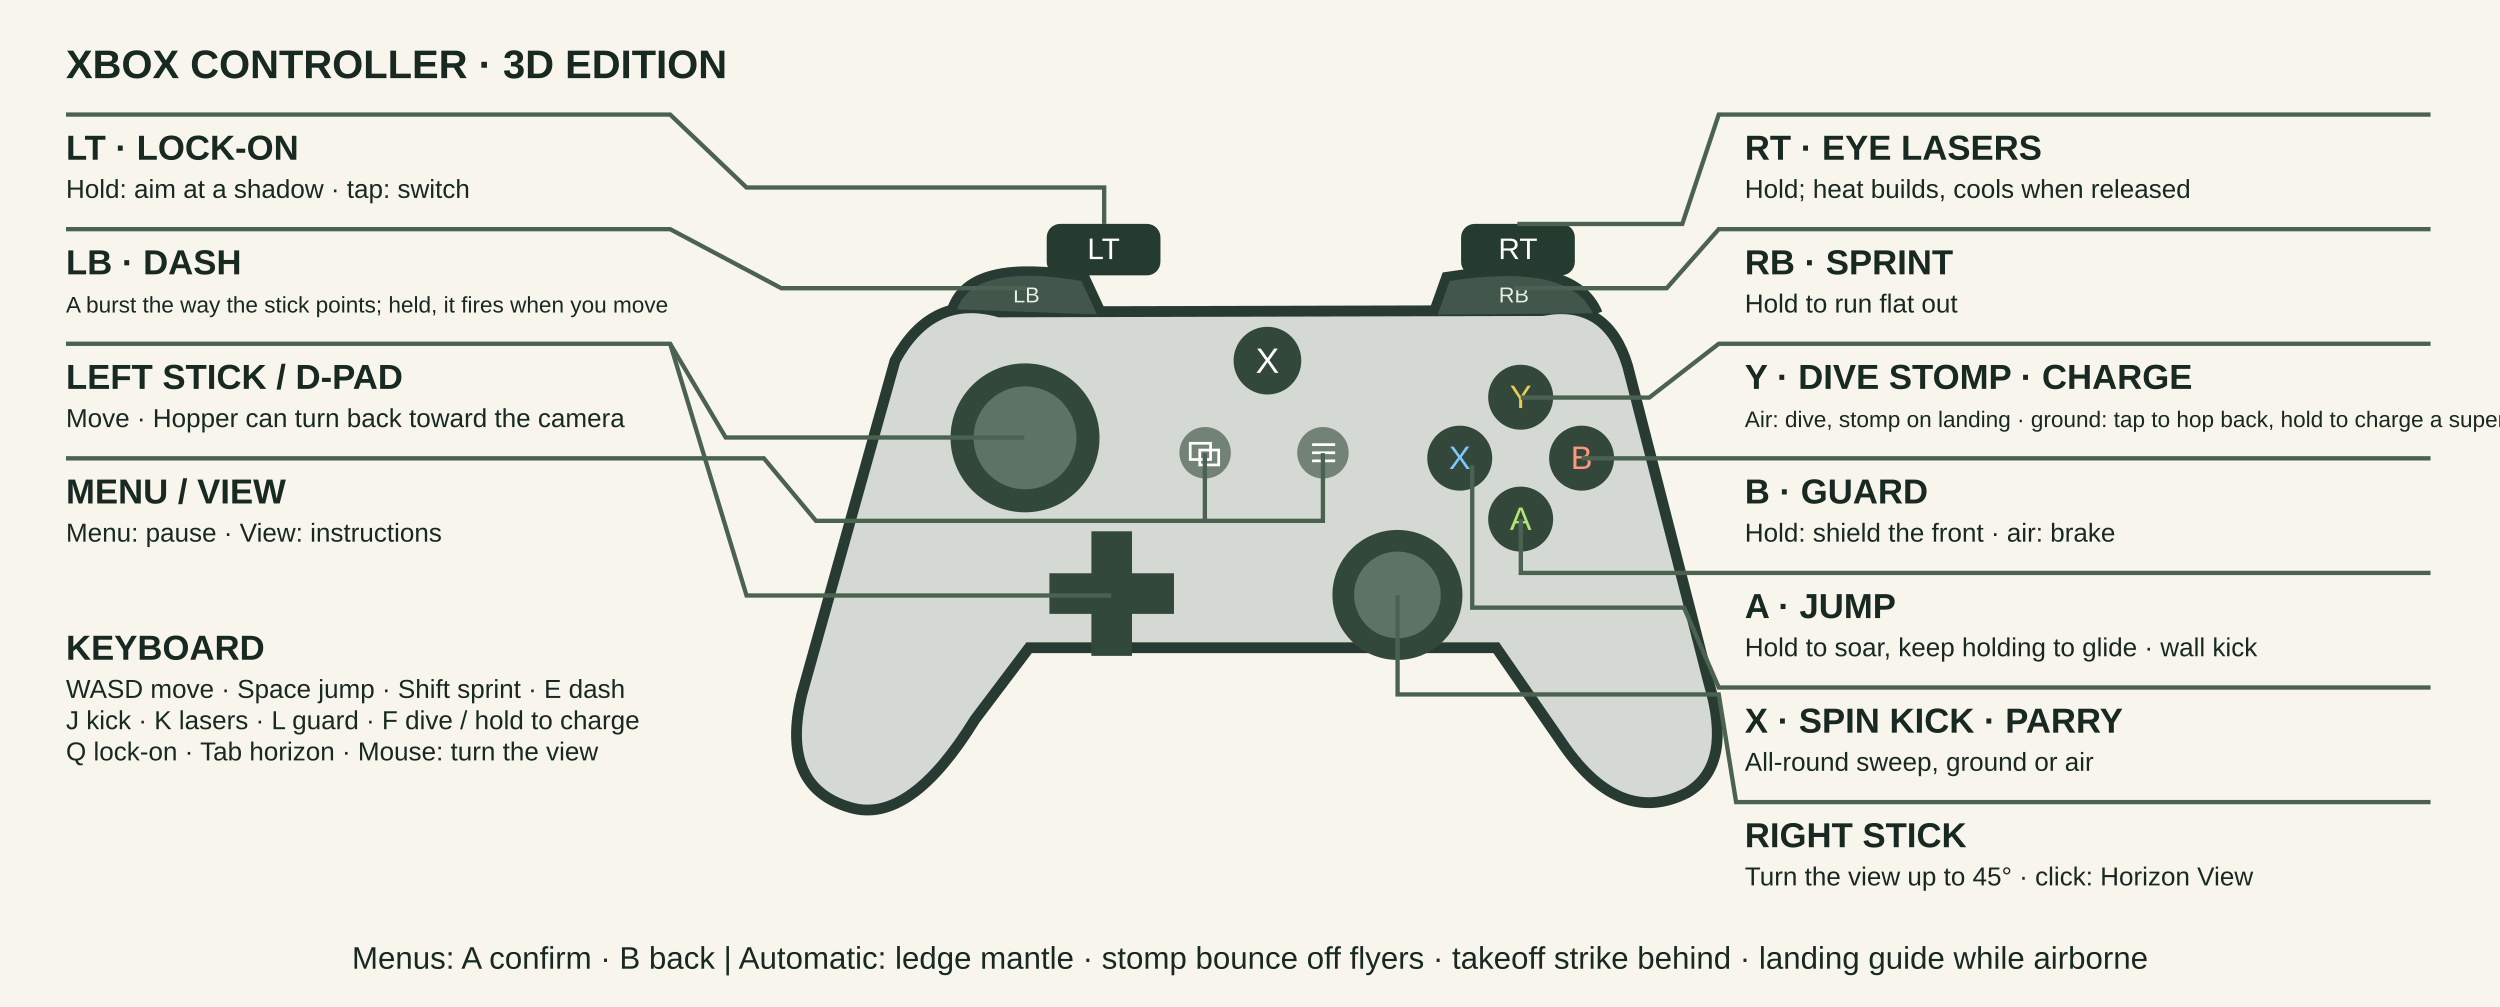
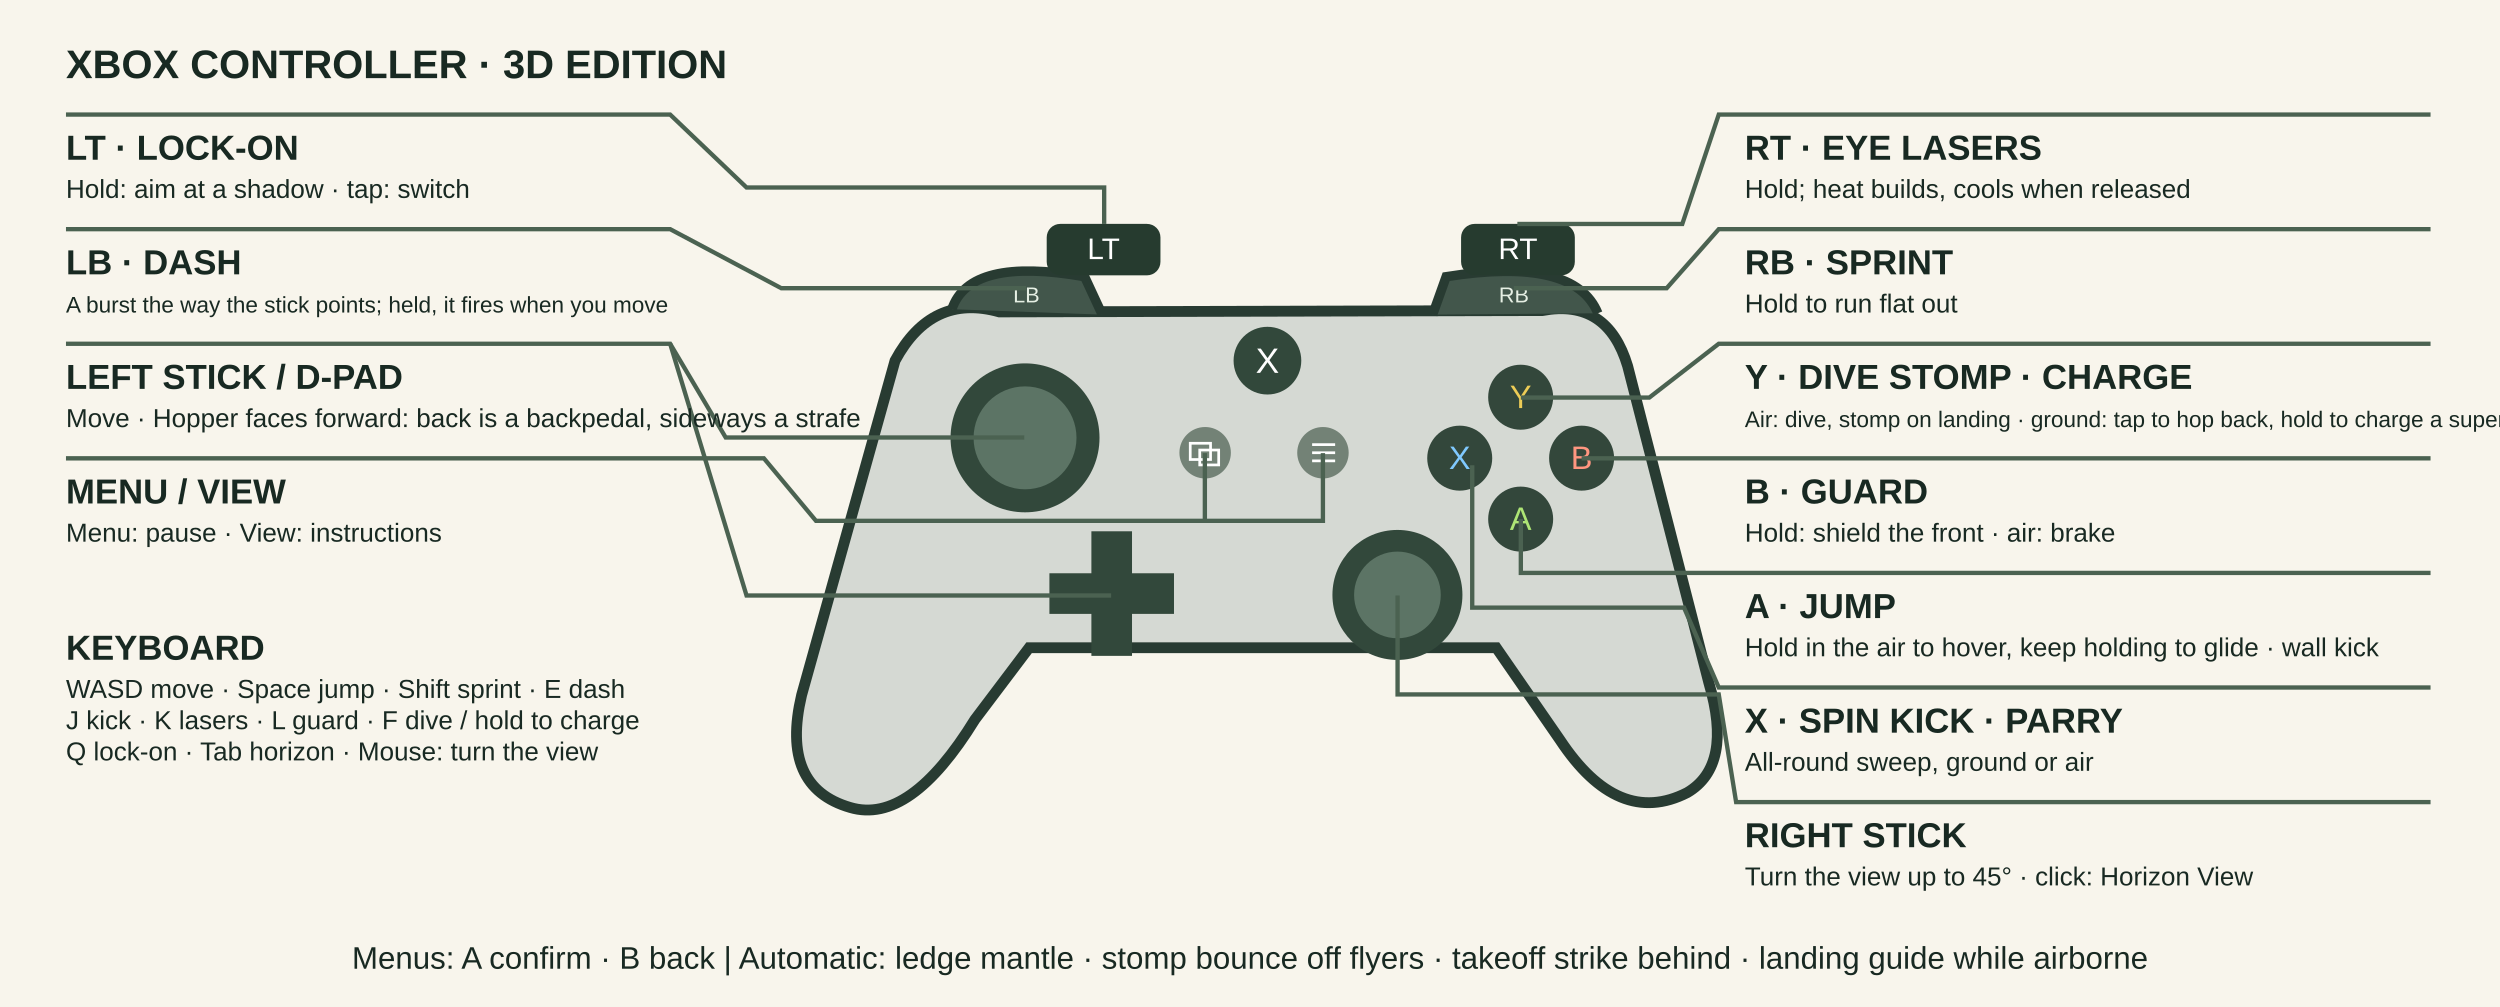
<svg xmlns="http://www.w3.org/2000/svg" width="1440" height="580" viewBox="0 0 1440 580">
  <rect width="1440" height="580" fill="#f8f5ec" />
  <g font-family="Arial,sans-serif" fill="#182922">
    <text x="38" y="45" font-size="23" font-weight="bold">XBOX CONTROLLER · 3D EDITION</text>
    <g transform="translate(170 65) scale(.78)">
      <path d="M520 147 Q470 133 443 183 L374 430 Q358 498 410 513 Q454 526 502 448 L542 395 L887 395 L934 463 Q977 528 1028 502 Q1062 482 1044 421 L984 187 Q969 137 921 146 Z" fill="#d5d9d3" stroke="#283b32" stroke-width="8" />
      <path d="M485 145 Q498 106 583 121 L596 149 M840 149 L850 121 Q945 106 962 148" fill="#42564b" stroke="#283b32" stroke-width="7" />
      <rect x="861" y="82" width="84" height="38" rx="10" fill="#263b2f" />
      <rect x="555" y="82" width="84" height="38" rx="10" fill="#263b2f" />
      <text x="597" y="108" text-anchor="middle" font-size="22" fill="white">LT</text>
      <text x="540" y="140" text-anchor="middle" font-size="16" fill="#e6efe4">LB</text>
      <text x="900" y="140" text-anchor="middle" font-size="16" fill="#e6efe4">RB</text>
      <text x="903" y="108" text-anchor="middle" font-size="22" fill="white">RT</text>
      <circle cx="539" cy="240" r="55" fill="#32483b" />
      <circle cx="539" cy="240" r="38" fill="#5c7465" />
      <circle cx="814" cy="356" r="48" fill="#32483b" />
      <circle cx="814" cy="356" r="32" fill="#5c7465" />
      <path d="M588 309 H618 V340 H649 V370 H618 V401 H588 V370 H557 V340 H588Z" fill="#32483b" />
      <circle cx="718" cy="183" r="25" fill="#32483b" />
      <text x="718" y="192" text-anchor="middle" font-size="26" fill="white">X</text>
      <circle cx="672" cy="251" r="19" fill="#738276" />
      <rect x="661" y="244" width="15" height="12" fill="none" stroke="white" stroke-width="2" />
      <rect x="668" y="249" width="14" height="11" fill="none" stroke="white" stroke-width="2" />
      <circle cx="759" cy="251" r="19" fill="#738276" />
      <path d="M751 245 H768 M751 251 H768 M751 257 H768" stroke="white" stroke-width="2" />
      <circle cx="905" cy="210" r="24" fill="#33473b" />
      <text x="905" y="218" text-anchor="middle" font-size="24" fill="#edcc56">Y</text>
      <circle cx="860" cy="255" r="24" fill="#33473b" />
      <text x="860" y="263" text-anchor="middle" font-size="24" fill="#80c9ff">X</text>
      <circle cx="950" cy="255" r="24" fill="#33473b" />
      <text x="950" y="263" text-anchor="middle" font-size="24" fill="#ff9680">B</text>
      <circle cx="905" cy="300" r="24" fill="#33473b" />
      <text x="905" y="308" text-anchor="middle" font-size="24" fill="#aee575">A</text>
    </g>
    <g fill="none" stroke="#4b6251" stroke-width="2.5">
      <path d="M636 129 V108 H430 L386 66 H38" />
      <path d="M591 166 H450 L386 132 H38" />
      <path d="M590 252 H418 L386 198 H38" />
      <path d="M640 343 H430 L386 198" />
      <path d="M762 261 V300 H470 L440 264 H38" />
      <path d="M694 261 V300" />
      <path d="M874 129 H969 L990 66 H1400" />
      <path d="M872 166 H960 L990 132 H1400" />
      <path d="M876 229 H950 L990 198 H1400" />
      <path d="M911 264 H970 L990 264 H1400" />
      <path d="M876 299 V330 H970 L990 330 H1400" />
      <path d="M848 268 V350 H970 L990 396 H1400" />
      <path d="M805 343 V400 H990 L1000 462 H1400" />
    </g>
    <text x="38" y="92" font-size="20" font-weight="bold">LT · LOCK-ON</text>
    <text x="38" y="114" font-size="15">Hold: aim at a shadow · tap: switch</text>
    <text x="38" y="158" font-size="20" font-weight="bold">LB · DASH</text>
    <text x="38" y="180" font-size="13">A burst the way the stick points; held, it fires when you move</text>
    <text x="38" y="224" font-size="20" font-weight="bold">LEFT STICK / D-PAD</text>
-     <text x="38" y="246" font-size="15">Move · Hopper can turn back toward the camera</text>
+     <text x="38" y="246" font-size="15">Move · Hopper faces forward: back is a backpedal, sideways a strafe</text>
    <text x="38" y="290" font-size="20" font-weight="bold">MENU / VIEW</text>
    <text x="38" y="312" font-size="15">Menu: pause · View: instructions</text>
    <text x="38" y="380" font-size="20" font-weight="bold">KEYBOARD</text>
    <text x="38" y="402" font-size="15">WASD move · Space jump · Shift sprint · E dash</text>
    <text x="38" y="420" font-size="15">J kick · K lasers · L guard · F dive / hold to charge</text>
    <text x="38" y="438" font-size="15">Q lock-on · Tab horizon · Mouse: turn the view</text>
    <text x="1005" y="92" font-size="20" font-weight="bold">RT · EYE LASERS</text>
    <text x="1005" y="114" font-size="15">Hold; heat builds, cools when released</text>
    <text x="1005" y="158" font-size="20" font-weight="bold">RB · SPRINT</text>
    <text x="1005" y="180" font-size="15">Hold to run flat out</text>
    <text x="1005" y="224" font-size="20" font-weight="bold">Y · DIVE STOMP · CHARGE</text>
    <text x="1005" y="246" font-size="13">Air: dive, stomp on landing · ground: tap to hop back, hold to charge a super leap</text>
    <text x="1005" y="290" font-size="20" font-weight="bold">B · GUARD</text>
    <text x="1005" y="312" font-size="15">Hold: shield the front · air: brake</text>
    <text x="1005" y="356" font-size="20" font-weight="bold">A · JUMP</text>
-     <text x="1005" y="378" font-size="15">Hold to soar, keep holding to glide · wall kick</text>
+     <text x="1005" y="378" font-size="15">Hold in the air to hover, keep holding to glide · wall kick</text>
    <text x="1005" y="422" font-size="20" font-weight="bold">X · SPIN KICK · PARRY</text>
    <text x="1005" y="444" font-size="15">All-round sweep, ground or air</text>
    <text x="1005" y="488" font-size="20" font-weight="bold">RIGHT STICK</text>
    <text x="1005" y="510" font-size="15">Turn the view up to 45° · click: Horizon View</text>
    <text x="720" y="558" text-anchor="middle" font-size="18">Menus: A confirm · B back  |  Automatic: ledge mantle · stomp bounce off flyers · takeoff strike behind · landing guide while airborne</text>
  </g>
</svg>
